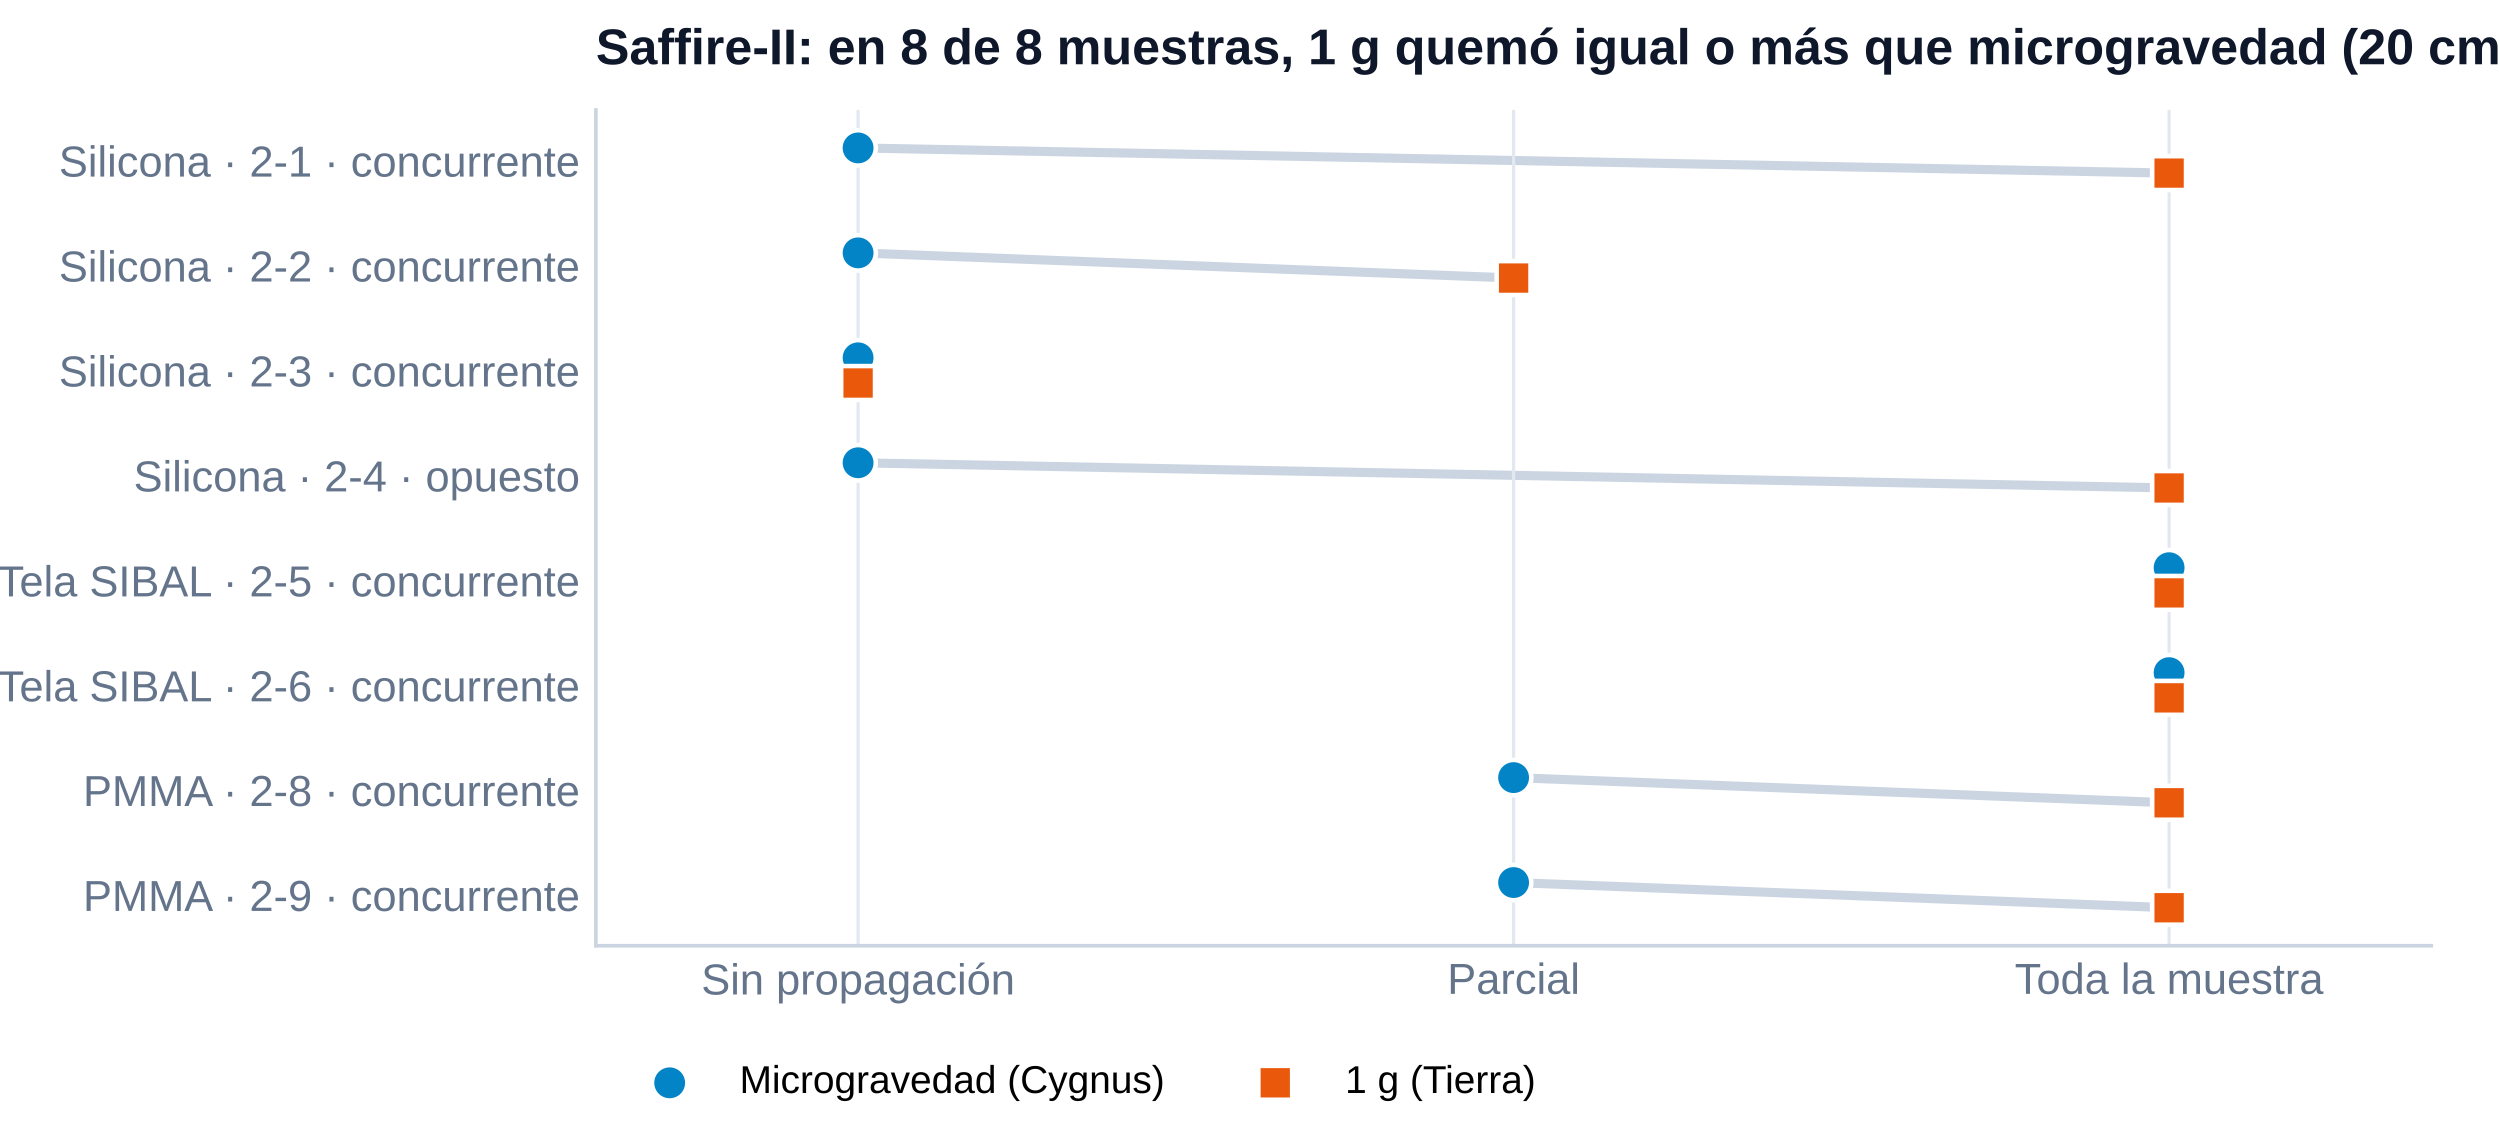
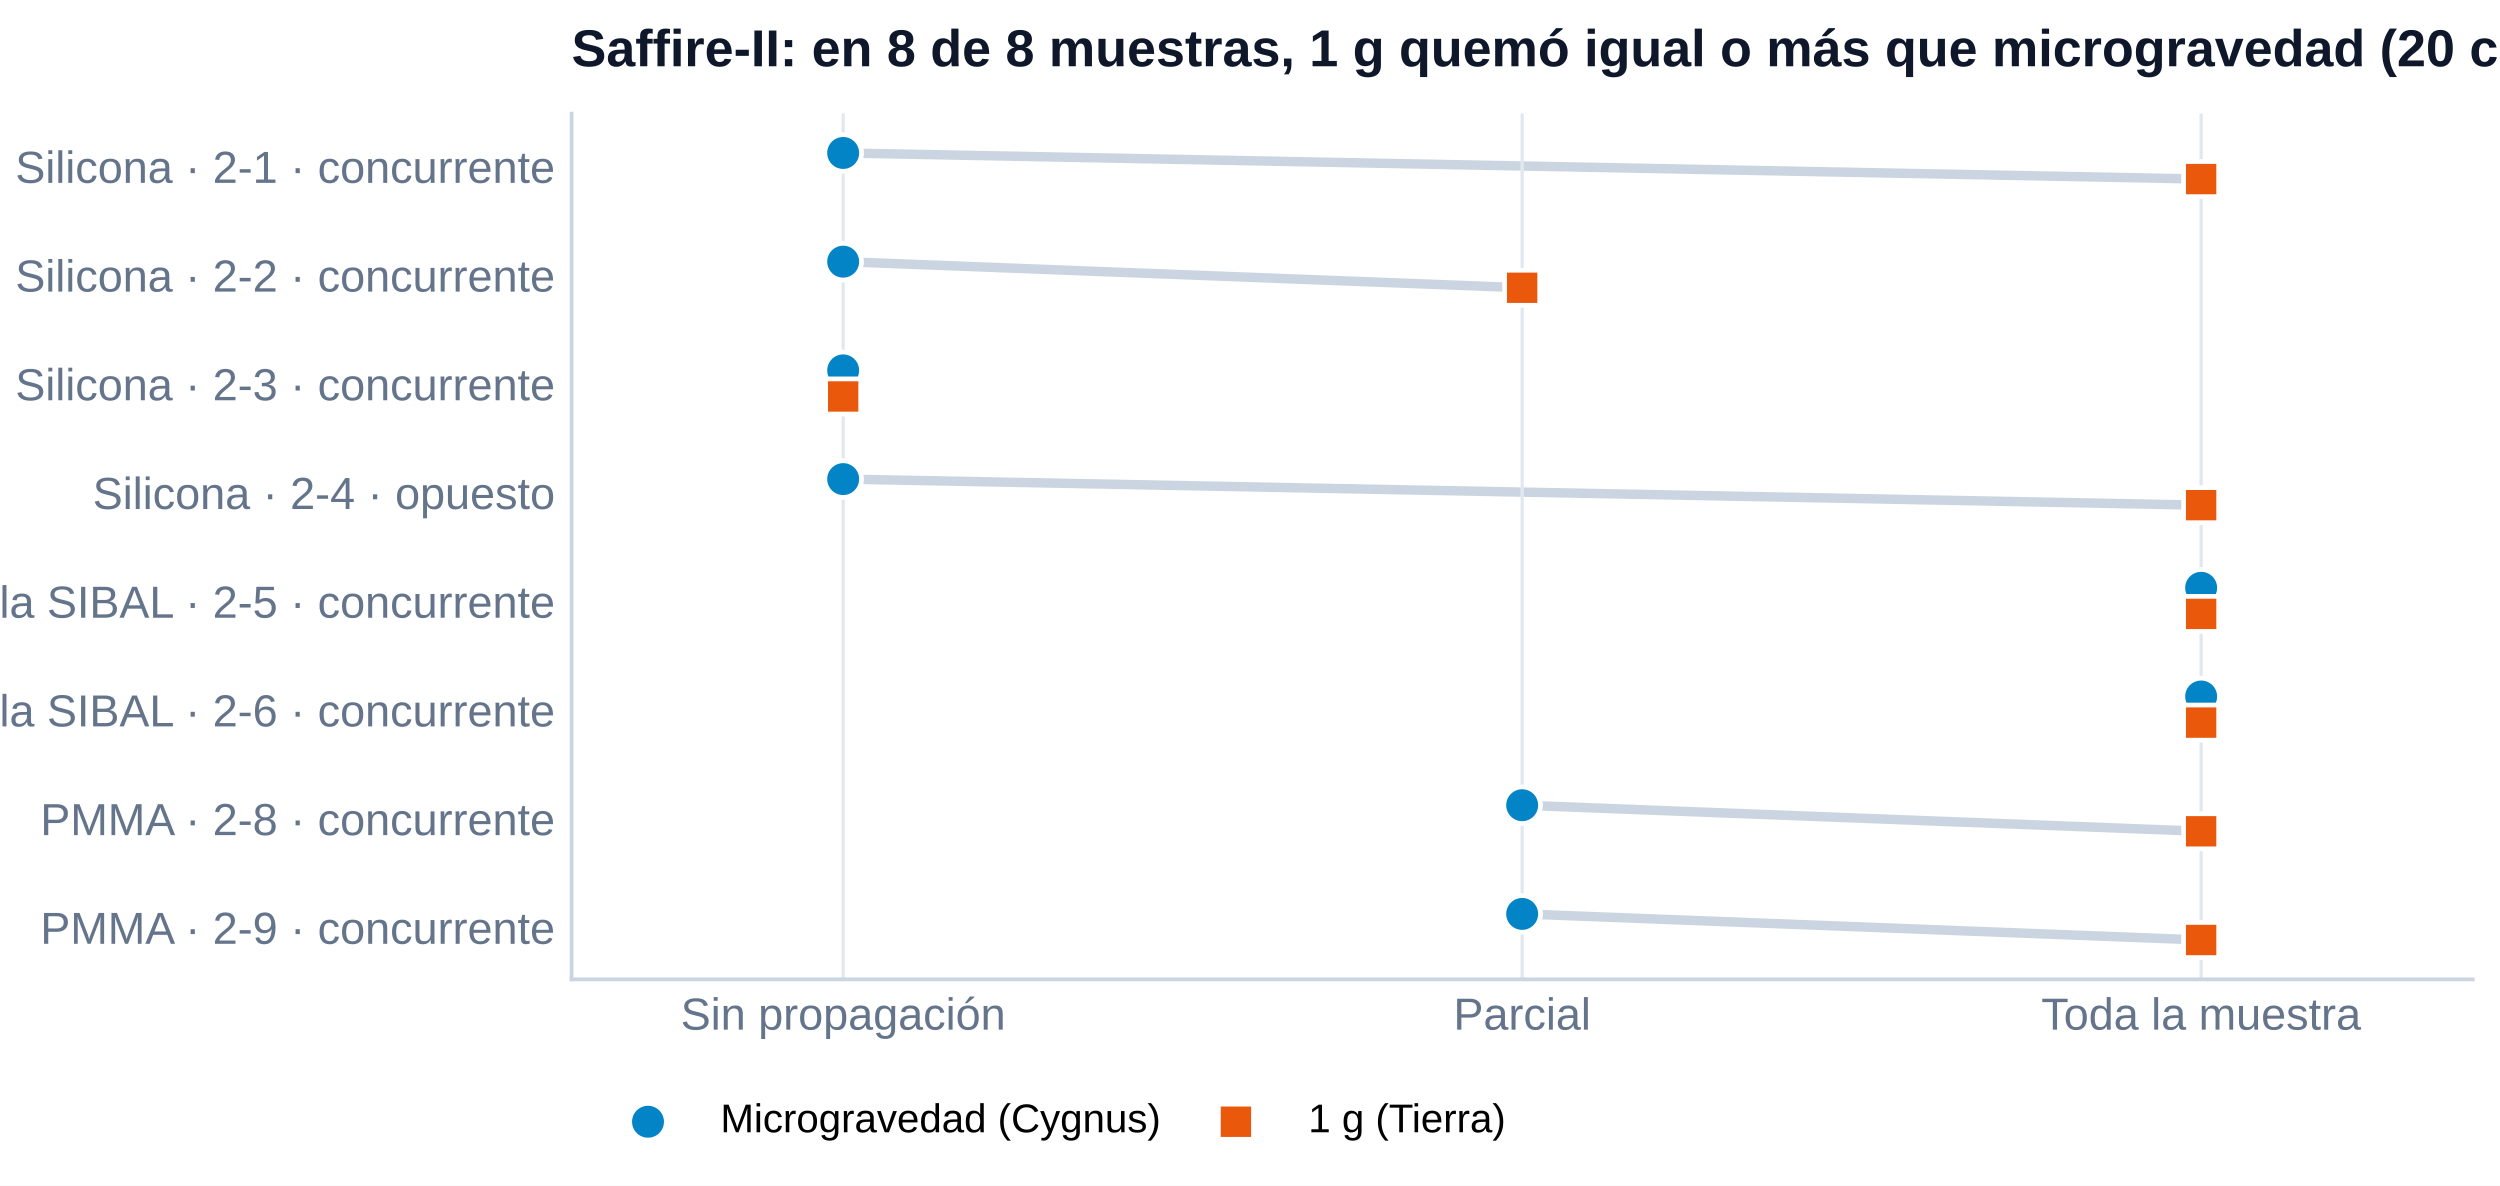
- <svg xmlns="http://www.w3.org/2000/svg" xmlns:xlink="http://www.w3.org/1999/xlink" width="547.233pt" height="250.413pt" viewBox="0 0 547.233 250.413" version="1.1">
+ <svg xmlns="http://www.w3.org/2000/svg" xmlns:xlink="http://www.w3.org/1999/xlink" width="528.309pt" height="250.567pt" viewBox="0 0 528.309 250.567" version="1.1">
  <defs>
    <style type="text/css">*{stroke-linejoin: round; stroke-linecap: butt}</style>
  </defs>
  <g id="figure_1">
    <g id="patch_1">
-       <path d="M 0 250.413  L 547.233 250.413  L 547.233 -0  L 0 -0  z " style="fill: #ffffff" />
+       <path d="M 0 250.567  L 528.309 250.567  L 528.309 0  L 0 0  z " style="fill: #ffffff" />
    </g>
    <g id="axes_1">
      <g id="patch_2">
-         <path d="M 130.437 207.015  L 532.197 207.015  L 532.197 24.063  L 130.437 24.063  z " style="fill: #ffffff" />
+         <path d="M 120.789 206.962  L 522.549 206.962  L 522.549 24.01  L 120.789 24.01  z " style="fill: #ffffff" />
      </g>
      <g id="line2d_1">
-         <path d="M 187.831 32.379  L 474.803 37.893  " clip-path="url(#pe71e02022f)" style="fill: none; stroke: #cbd5e1; stroke-width: 2; stroke-linecap: square" />
+         <path d="M 178.183 32.326  L 465.154 37.839  " clip-path="url(#pe168098ef6)" style="fill: none; stroke: #cbd5e1; stroke-width: 2; stroke-linecap: square" />
      </g>
      <g id="line2d_2">
-         <path d="M 187.831 55.352  L 331.317 60.865  " clip-path="url(#pe71e02022f)" style="fill: none; stroke: #cbd5e1; stroke-width: 2; stroke-linecap: square" />
+         <path d="M 178.183 55.298  L 321.669 60.812  " clip-path="url(#pe168098ef6)" style="fill: none; stroke: #cbd5e1; stroke-width: 2; stroke-linecap: square" />
      </g>
      <g id="line2d_3">
-         <path d="M 187.831 78.324  L 187.831 83.837  " clip-path="url(#pe71e02022f)" style="fill: none; stroke: #cbd5e1; stroke-width: 2; stroke-linecap: square" />
+         <path d="M 178.183 78.271  L 178.183 83.784  " clip-path="url(#pe168098ef6)" style="fill: none; stroke: #cbd5e1; stroke-width: 2; stroke-linecap: square" />
      </g>
      <g id="line2d_4">
-         <path d="M 187.831 101.296  L 474.803 106.81  " clip-path="url(#pe71e02022f)" style="fill: none; stroke: #cbd5e1; stroke-width: 2; stroke-linecap: square" />
+         <path d="M 178.183 101.243  L 465.154 106.756  " clip-path="url(#pe168098ef6)" style="fill: none; stroke: #cbd5e1; stroke-width: 2; stroke-linecap: square" />
      </g>
      <g id="line2d_5">
-         <path d="M 474.803 124.269  L 474.803 129.782  " clip-path="url(#pe71e02022f)" style="fill: none; stroke: #cbd5e1; stroke-width: 2; stroke-linecap: square" />
+         <path d="M 465.154 124.216  L 465.154 129.729  " clip-path="url(#pe168098ef6)" style="fill: none; stroke: #cbd5e1; stroke-width: 2; stroke-linecap: square" />
      </g>
      <g id="line2d_6">
-         <path d="M 474.803 147.241  L 474.803 152.755  " clip-path="url(#pe71e02022f)" style="fill: none; stroke: #cbd5e1; stroke-width: 2; stroke-linecap: square" />
+         <path d="M 465.154 147.188  L 465.154 152.701  " clip-path="url(#pe168098ef6)" style="fill: none; stroke: #cbd5e1; stroke-width: 2; stroke-linecap: square" />
      </g>
      <g id="line2d_7">
-         <path d="M 331.317 170.214  L 474.803 175.727  " clip-path="url(#pe71e02022f)" style="fill: none; stroke: #cbd5e1; stroke-width: 2; stroke-linecap: square" />
+         <path d="M 321.669 170.16  L 465.154 175.674  " clip-path="url(#pe168098ef6)" style="fill: none; stroke: #cbd5e1; stroke-width: 2; stroke-linecap: square" />
      </g>
      <g id="line2d_8">
-         <path d="M 331.317 193.186  L 474.803 198.699  " clip-path="url(#pe71e02022f)" style="fill: none; stroke: #cbd5e1; stroke-width: 2; stroke-linecap: square" />
+         <path d="M 321.669 193.133  L 465.154 198.646  " clip-path="url(#pe168098ef6)" style="fill: none; stroke: #cbd5e1; stroke-width: 2; stroke-linecap: square" />
      </g>
      <g id="matplotlib.axis_1">
        <g id="xtick_1">
          <g id="line2d_9">
-             <path d="M 187.831 207.015  L 187.831 24.063  " clip-path="url(#pe71e02022f)" style="fill: none; stroke: #e2e8f0; stroke-width: 0.7; stroke-linecap: square" />
+             <path d="M 178.183 206.962  L 178.183 24.01  " clip-path="url(#pe168098ef6)" style="fill: none; stroke: #e2e8f0; stroke-width: 0.7; stroke-linecap: square" />
          </g>
          <g id="line2d_10" />
          <g id="text_1">
-             <text style="font-size: 9.5px; font-family: 'Segoe UI', 'Calibri', 'Arial', 'DejaVu Sans'; text-anchor: middle; fill: #64748b" x="187.831" y="217.686" transform="rotate(-0 187.8312 217.6863)">Sin propagación</text>
+             <text style="font-size: 9.5px; font-family: 'Segoe UI', 'Calibri', 'Carlito', 'Arial', 'Liberation Sans', 'DejaVu Sans'; text-anchor: middle; fill: #64748b" x="178.183" y="217.587" transform="rotate(-0 178.1828 217.587)">Sin propagación</text>
          </g>
        </g>
        <g id="xtick_2">
          <g id="line2d_11">
-             <path d="M 331.317 207.015  L 331.317 24.063  " clip-path="url(#pe71e02022f)" style="fill: none; stroke: #e2e8f0; stroke-width: 0.7; stroke-linecap: square" />
+             <path d="M 321.669 206.962  L 321.669 24.01  " clip-path="url(#pe168098ef6)" style="fill: none; stroke: #e2e8f0; stroke-width: 0.7; stroke-linecap: square" />
          </g>
          <g id="line2d_12" />
          <g id="text_2">
-             <text style="font-size: 9.5px; font-family: 'Segoe UI', 'Calibri', 'Arial', 'DejaVu Sans'; text-anchor: middle; fill: #64748b" x="331.317" y="217.548" transform="rotate(-0 331.317 217.5482)">Parcial</text>
+             <text style="font-size: 9.5px; font-family: 'Segoe UI', 'Calibri', 'Carlito', 'Arial', 'Liberation Sans', 'DejaVu Sans'; text-anchor: middle; fill: #64748b" x="321.669" y="217.587" transform="rotate(-0 321.6685 217.587)">Parcial</text>
          </g>
        </g>
        <g id="xtick_3">
          <g id="line2d_13">
-             <path d="M 474.803 207.015  L 474.803 24.063  " clip-path="url(#pe71e02022f)" style="fill: none; stroke: #e2e8f0; stroke-width: 0.7; stroke-linecap: square" />
+             <path d="M 465.154 206.962  L 465.154 24.01  " clip-path="url(#pe168098ef6)" style="fill: none; stroke: #e2e8f0; stroke-width: 0.7; stroke-linecap: square" />
          </g>
          <g id="line2d_14" />
          <g id="text_3">
-             <text style="font-size: 9.5px; font-family: 'Segoe UI', 'Calibri', 'Arial', 'DejaVu Sans'; text-anchor: middle; fill: #64748b" x="474.803" y="217.548" transform="rotate(-0 474.8027 217.5482)">Toda la muestra</text>
+             <text style="font-size: 9.5px; font-family: 'Segoe UI', 'Calibri', 'Carlito', 'Arial', 'Liberation Sans', 'DejaVu Sans'; text-anchor: middle; fill: #64748b" x="465.154" y="217.587" transform="rotate(-0 465.1542 217.587)">Toda la muestra</text>
          </g>
        </g>
      </g>
      <g id="matplotlib.axis_2">
        <g id="ytick_1">
          <g id="line2d_15" />
          <g id="text_4">
-             <text style="font-size: 9.5px; font-family: 'Segoe UI', 'Calibri', 'Arial', 'DejaVu Sans'; text-anchor: end; fill: #64748b" x="126.937" y="38.652" transform="rotate(-0 126.937 38.65245)">Silicona · 2-1 · concurrente</text>
+             <text style="font-size: 9.5px; font-family: 'Segoe UI', 'Calibri', 'Carlito', 'Arial', 'Liberation Sans', 'DejaVu Sans'; text-anchor: end; fill: #64748b" x="117.289" y="38.645" transform="rotate(-0 117.2885 38.64518)">Silicona · 2-1 · concurrente</text>
          </g>
        </g>
        <g id="ytick_2">
          <g id="line2d_16" />
          <g id="text_5">
-             <text style="font-size: 9.5px; font-family: 'Segoe UI', 'Calibri', 'Arial', 'DejaVu Sans'; text-anchor: end; fill: #64748b" x="126.937" y="61.625" transform="rotate(-0 126.937 61.62483)">Silicona · 2-2 · concurrente</text>
+             <text style="font-size: 9.5px; font-family: 'Segoe UI', 'Calibri', 'Carlito', 'Arial', 'Liberation Sans', 'DejaVu Sans'; text-anchor: end; fill: #64748b" x="117.289" y="61.618" transform="rotate(-0 117.2885 61.61756)">Silicona · 2-2 · concurrente</text>
          </g>
        </g>
        <g id="ytick_3">
          <g id="line2d_17" />
          <g id="text_6">
-             <text style="font-size: 9.5px; font-family: 'Segoe UI', 'Calibri', 'Arial', 'DejaVu Sans'; text-anchor: end; fill: #64748b" x="126.937" y="84.597" transform="rotate(-0 126.937 84.5972)">Silicona · 2-3 · concurrente</text>
+             <text style="font-size: 9.5px; font-family: 'Segoe UI', 'Calibri', 'Carlito', 'Arial', 'Liberation Sans', 'DejaVu Sans'; text-anchor: end; fill: #64748b" x="117.289" y="84.59" transform="rotate(-0 117.2885 84.58994)">Silicona · 2-3 · concurrente</text>
          </g>
        </g>
        <g id="ytick_4">
          <g id="line2d_18" />
          <g id="text_7">
-             <text style="font-size: 9.5px; font-family: 'Segoe UI', 'Calibri', 'Arial', 'DejaVu Sans'; text-anchor: end; fill: #64748b" x="126.937" y="107.57" transform="rotate(-0 126.937 107.5696)">Silicona · 2-4 · opuesto</text>
+             <text style="font-size: 9.5px; font-family: 'Segoe UI', 'Calibri', 'Carlito', 'Arial', 'Liberation Sans', 'DejaVu Sans'; text-anchor: end; fill: #64748b" x="117.289" y="107.562" transform="rotate(-0 117.2885 107.5623)">Silicona · 2-4 · opuesto</text>
          </g>
        </g>
        <g id="ytick_5">
          <g id="line2d_19" />
          <g id="text_8">
-             <text style="font-size: 9.5px; font-family: 'Segoe UI', 'Calibri', 'Arial', 'DejaVu Sans'; text-anchor: end; fill: #64748b" x="126.937" y="130.542" transform="rotate(-0 126.937 130.542)">Tela SIBAL · 2-5 · concurrente</text>
+             <text style="font-size: 9.5px; font-family: 'Segoe UI', 'Calibri', 'Carlito', 'Arial', 'Liberation Sans', 'DejaVu Sans'; text-anchor: end; fill: #64748b" x="117.289" y="130.535" transform="rotate(-0 117.2885 130.5347)">Tela SIBAL · 2-5 · concurrente</text>
          </g>
        </g>
        <g id="ytick_6">
          <g id="line2d_20" />
          <g id="text_9">
-             <text style="font-size: 9.5px; font-family: 'Segoe UI', 'Calibri', 'Arial', 'DejaVu Sans'; text-anchor: end; fill: #64748b" x="126.937" y="153.514" transform="rotate(-0 126.937 153.5143)">Tela SIBAL · 2-6 · concurrente</text>
+             <text style="font-size: 9.5px; font-family: 'Segoe UI', 'Calibri', 'Carlito', 'Arial', 'Liberation Sans', 'DejaVu Sans'; text-anchor: end; fill: #64748b" x="117.289" y="153.507" transform="rotate(-0 117.2885 153.5071)">Tela SIBAL · 2-6 · concurrente</text>
          </g>
        </g>
        <g id="ytick_7">
          <g id="line2d_21" />
          <g id="text_10">
-             <text style="font-size: 9.5px; font-family: 'Segoe UI', 'Calibri', 'Arial', 'DejaVu Sans'; text-anchor: end; fill: #64748b" x="126.937" y="176.428" transform="rotate(-0 126.937 176.4283)">PMMA · 2-8 · concurrente</text>
+             <text style="font-size: 9.5px; font-family: 'Segoe UI', 'Calibri', 'Carlito', 'Arial', 'Liberation Sans', 'DejaVu Sans'; text-anchor: end; fill: #64748b" x="117.289" y="176.479" transform="rotate(-0 117.2885 176.4794)">PMMA · 2-8 · concurrente</text>
          </g>
        </g>
        <g id="ytick_8">
          <g id="line2d_22" />
          <g id="text_11">
-             <text style="font-size: 9.5px; font-family: 'Segoe UI', 'Calibri', 'Arial', 'DejaVu Sans'; text-anchor: end; fill: #64748b" x="126.937" y="199.401" transform="rotate(-0 126.937 199.4007)">PMMA · 2-9 · concurrente</text>
+             <text style="font-size: 9.5px; font-family: 'Segoe UI', 'Calibri', 'Carlito', 'Arial', 'Liberation Sans', 'DejaVu Sans'; text-anchor: end; fill: #64748b" x="117.289" y="199.452" transform="rotate(-0 117.2885 199.4518)">PMMA · 2-9 · concurrente</text>
          </g>
        </g>
      </g>
      <g id="patch_3">
-         <path d="M 130.437 207.015  L 130.437 24.063  " style="fill: none; stroke: #cbd5e1; stroke-width: 0.8; stroke-linejoin: miter; stroke-linecap: square" />
+         <path d="M 120.789 206.962  L 120.789 24.01  " style="fill: none; stroke: #cbd5e1; stroke-width: 0.8; stroke-linejoin: miter; stroke-linecap: square" />
      </g>
      <g id="patch_4">
-         <path d="M 130.437 207.015  L 532.197 207.015  " style="fill: none; stroke: #cbd5e1; stroke-width: 0.8; stroke-linejoin: miter; stroke-linecap: square" />
+         <path d="M 120.789 206.962  L 522.549 206.962  " style="fill: none; stroke: #cbd5e1; stroke-width: 0.8; stroke-linejoin: miter; stroke-linecap: square" />
      </g>
      <g id="PathCollection_1">
        <defs>
-           <path id="m3f7c2f41df" d="M 0 3.873  C 1.027 3.873 2.012 3.465 2.739 2.739  C 3.465 2.012 3.873 1.027 3.873 0  C 3.873 -1.027 3.465 -2.012 2.739 -2.739  C 2.012 -3.465 1.027 -3.873 0 -3.873  C -1.027 -3.873 -2.012 -3.465 -2.739 -2.739  C -3.465 -2.012 -3.873 -1.027 -3.873 0  C -3.873 1.027 -3.465 2.012 -2.739 2.739  C -2.012 3.465 -1.027 3.873 0 3.873  z " style="stroke: #ffffff" />
+           <path id="md7aaba5fb2" d="M 0 3.873  C 1.027 3.873 2.012 3.465 2.739 2.739  C 3.465 2.012 3.873 1.027 3.873 0  C 3.873 -1.027 3.465 -2.012 2.739 -2.739  C 2.012 -3.465 1.027 -3.873 0 -3.873  C -1.027 -3.873 -2.012 -3.465 -2.739 -2.739  C -3.465 -2.012 -3.873 -1.027 -3.873 0  C -3.873 1.027 -3.465 2.012 -2.739 2.739  C -2.012 3.465 -1.027 3.873 0 3.873  z " style="stroke: #ffffff" />
        </defs>
-         <g clip-path="url(#pe71e02022f)">
-           <use xlink:href="#m3f7c2f41df" x="187.831" y="32.379" style="fill: #0284c7; stroke: #ffffff" />
-           <use xlink:href="#m3f7c2f41df" x="187.831" y="55.352" style="fill: #0284c7; stroke: #ffffff" />
-           <use xlink:href="#m3f7c2f41df" x="187.831" y="78.324" style="fill: #0284c7; stroke: #ffffff" />
-           <use xlink:href="#m3f7c2f41df" x="187.831" y="101.296" style="fill: #0284c7; stroke: #ffffff" />
-           <use xlink:href="#m3f7c2f41df" x="474.803" y="124.269" style="fill: #0284c7; stroke: #ffffff" />
-           <use xlink:href="#m3f7c2f41df" x="474.803" y="147.241" style="fill: #0284c7; stroke: #ffffff" />
-           <use xlink:href="#m3f7c2f41df" x="331.317" y="170.214" style="fill: #0284c7; stroke: #ffffff" />
-           <use xlink:href="#m3f7c2f41df" x="331.317" y="193.186" style="fill: #0284c7; stroke: #ffffff" />
+         <g clip-path="url(#pe168098ef6)">
+           <use xlink:href="#md7aaba5fb2" x="178.183" y="32.326" style="fill: #0284c7; stroke: #ffffff" />
+           <use xlink:href="#md7aaba5fb2" x="178.183" y="55.298" style="fill: #0284c7; stroke: #ffffff" />
+           <use xlink:href="#md7aaba5fb2" x="178.183" y="78.271" style="fill: #0284c7; stroke: #ffffff" />
+           <use xlink:href="#md7aaba5fb2" x="178.183" y="101.243" style="fill: #0284c7; stroke: #ffffff" />
+           <use xlink:href="#md7aaba5fb2" x="465.154" y="124.216" style="fill: #0284c7; stroke: #ffffff" />
+           <use xlink:href="#md7aaba5fb2" x="465.154" y="147.188" style="fill: #0284c7; stroke: #ffffff" />
+           <use xlink:href="#md7aaba5fb2" x="321.669" y="170.16" style="fill: #0284c7; stroke: #ffffff" />
+           <use xlink:href="#md7aaba5fb2" x="321.669" y="193.133" style="fill: #0284c7; stroke: #ffffff" />
        </g>
      </g>
      <g id="PathCollection_2">
        <defs>
-           <path id="m620e7fb388" d="M -3.708 3.708  L 3.708 3.708  L 3.708 -3.708  L -3.708 -3.708  z " style="stroke: #ffffff" />
+           <path id="mc81a1cfb04" d="M -3.708 3.708  L 3.708 3.708  L 3.708 -3.708  L -3.708 -3.708  z " style="stroke: #ffffff" />
        </defs>
-         <g clip-path="url(#pe71e02022f)">
-           <use xlink:href="#m620e7fb388" x="474.803" y="37.893" style="fill: #ea580c; stroke: #ffffff" />
-           <use xlink:href="#m620e7fb388" x="331.317" y="60.865" style="fill: #ea580c; stroke: #ffffff" />
-           <use xlink:href="#m620e7fb388" x="187.831" y="83.837" style="fill: #ea580c; stroke: #ffffff" />
-           <use xlink:href="#m620e7fb388" x="474.803" y="106.81" style="fill: #ea580c; stroke: #ffffff" />
-           <use xlink:href="#m620e7fb388" x="474.803" y="129.782" style="fill: #ea580c; stroke: #ffffff" />
-           <use xlink:href="#m620e7fb388" x="474.803" y="152.755" style="fill: #ea580c; stroke: #ffffff" />
-           <use xlink:href="#m620e7fb388" x="474.803" y="175.727" style="fill: #ea580c; stroke: #ffffff" />
-           <use xlink:href="#m620e7fb388" x="474.803" y="198.699" style="fill: #ea580c; stroke: #ffffff" />
+         <g clip-path="url(#pe168098ef6)">
+           <use xlink:href="#mc81a1cfb04" x="465.154" y="37.839" style="fill: #ea580c; stroke: #ffffff" />
+           <use xlink:href="#mc81a1cfb04" x="321.669" y="60.812" style="fill: #ea580c; stroke: #ffffff" />
+           <use xlink:href="#mc81a1cfb04" x="178.183" y="83.784" style="fill: #ea580c; stroke: #ffffff" />
+           <use xlink:href="#mc81a1cfb04" x="465.154" y="106.756" style="fill: #ea580c; stroke: #ffffff" />
+           <use xlink:href="#mc81a1cfb04" x="465.154" y="129.729" style="fill: #ea580c; stroke: #ffffff" />
+           <use xlink:href="#mc81a1cfb04" x="465.154" y="152.701" style="fill: #ea580c; stroke: #ffffff" />
+           <use xlink:href="#mc81a1cfb04" x="465.154" y="175.674" style="fill: #ea580c; stroke: #ffffff" />
+           <use xlink:href="#mc81a1cfb04" x="465.154" y="198.646" style="fill: #ea580c; stroke: #ffffff" />
        </g>
      </g>
      <g id="text_12">
-         <text style="font-weight: 600; font-size: 11px; font-family: 'Segoe UI', 'Calibri', 'Arial', 'DejaVu Sans'; text-anchor: start; fill: #0f172a" x="130.437" y="14.063" transform="rotate(-0 130.437 14.06328)">Saffire-II: en 8 de 8 muestras, 1 g quemó igual o más que microgravedad (20 cm/s)</text>
+         <text style="font-weight: 600; font-size: 11px; font-family: 'Segoe UI', 'Calibri', 'Carlito', 'Arial', 'Liberation Sans', 'DejaVu Sans'; text-anchor: start; fill: #0f172a" x="120.789" y="14.01" transform="rotate(-0 120.7885 14.01)">Saffire-II: en 8 de 8 muestras, 1 g quemó igual o más que microgravedad (20 cm/s)</text>
      </g>
      <g id="legend_1">
        <g id="PathCollection_3">
          <g>
-             <use xlink:href="#m3f7c2f41df" x="146.587" y="237.022" style="fill: #0284c7; stroke: #ffffff" />
+             <use xlink:href="#md7aaba5fb2" x="136.939" y="237.051" style="fill: #0284c7; stroke: #ffffff" />
          </g>
        </g>
        <g id="text_13">
-           <text style="font-size: 8.5px; font-family: 'Segoe UI', 'Calibri', 'Arial', 'DejaVu Sans'; text-anchor: start" x="161.887" y="239.253" transform="rotate(-0 161.887 239.2531)">Microgravedad (Cygnus)</text>
+           <text style="font-size: 8.5px; font-family: 'Segoe UI', 'Calibri', 'Carlito', 'Arial', 'Liberation Sans', 'DejaVu Sans'; text-anchor: start" x="152.239" y="239.282" transform="rotate(-0 152.2385 239.2822)">Microgravedad (Cygnus)</text>
        </g>
        <g id="PathCollection_4">
          <g>
-             <use xlink:href="#m620e7fb388" x="279.146" y="237.022" style="fill: #ea580c; stroke: #ffffff" />
+             <use xlink:href="#mc81a1cfb04" x="261.182" y="237.051" style="fill: #ea580c; stroke: #ffffff" />
          </g>
        </g>
        <g id="text_14">
-           <text style="font-size: 8.5px; font-family: 'Segoe UI', 'Calibri', 'Arial', 'DejaVu Sans'; text-anchor: start" x="294.446" y="239.253" transform="rotate(-0 294.4458 239.2531)">1 g (Tierra)</text>
+           <text style="font-size: 8.5px; font-family: 'Segoe UI', 'Calibri', 'Carlito', 'Arial', 'Liberation Sans', 'DejaVu Sans'; text-anchor: start" x="276.482" y="239.282" transform="rotate(-0 276.482 239.2822)">1 g (Tierra)</text>
        </g>
      </g>
    </g>
  </g>
  <defs>
-     <clipPath id="pe71e02022f">
-       <rect x="130.437" y="24.063" width="401.76" height="182.952" />
+     <clipPath id="pe168098ef6">
+       <rect x="120.789" y="24.01" width="401.76" height="182.952" />
    </clipPath>
  </defs>
</svg>
